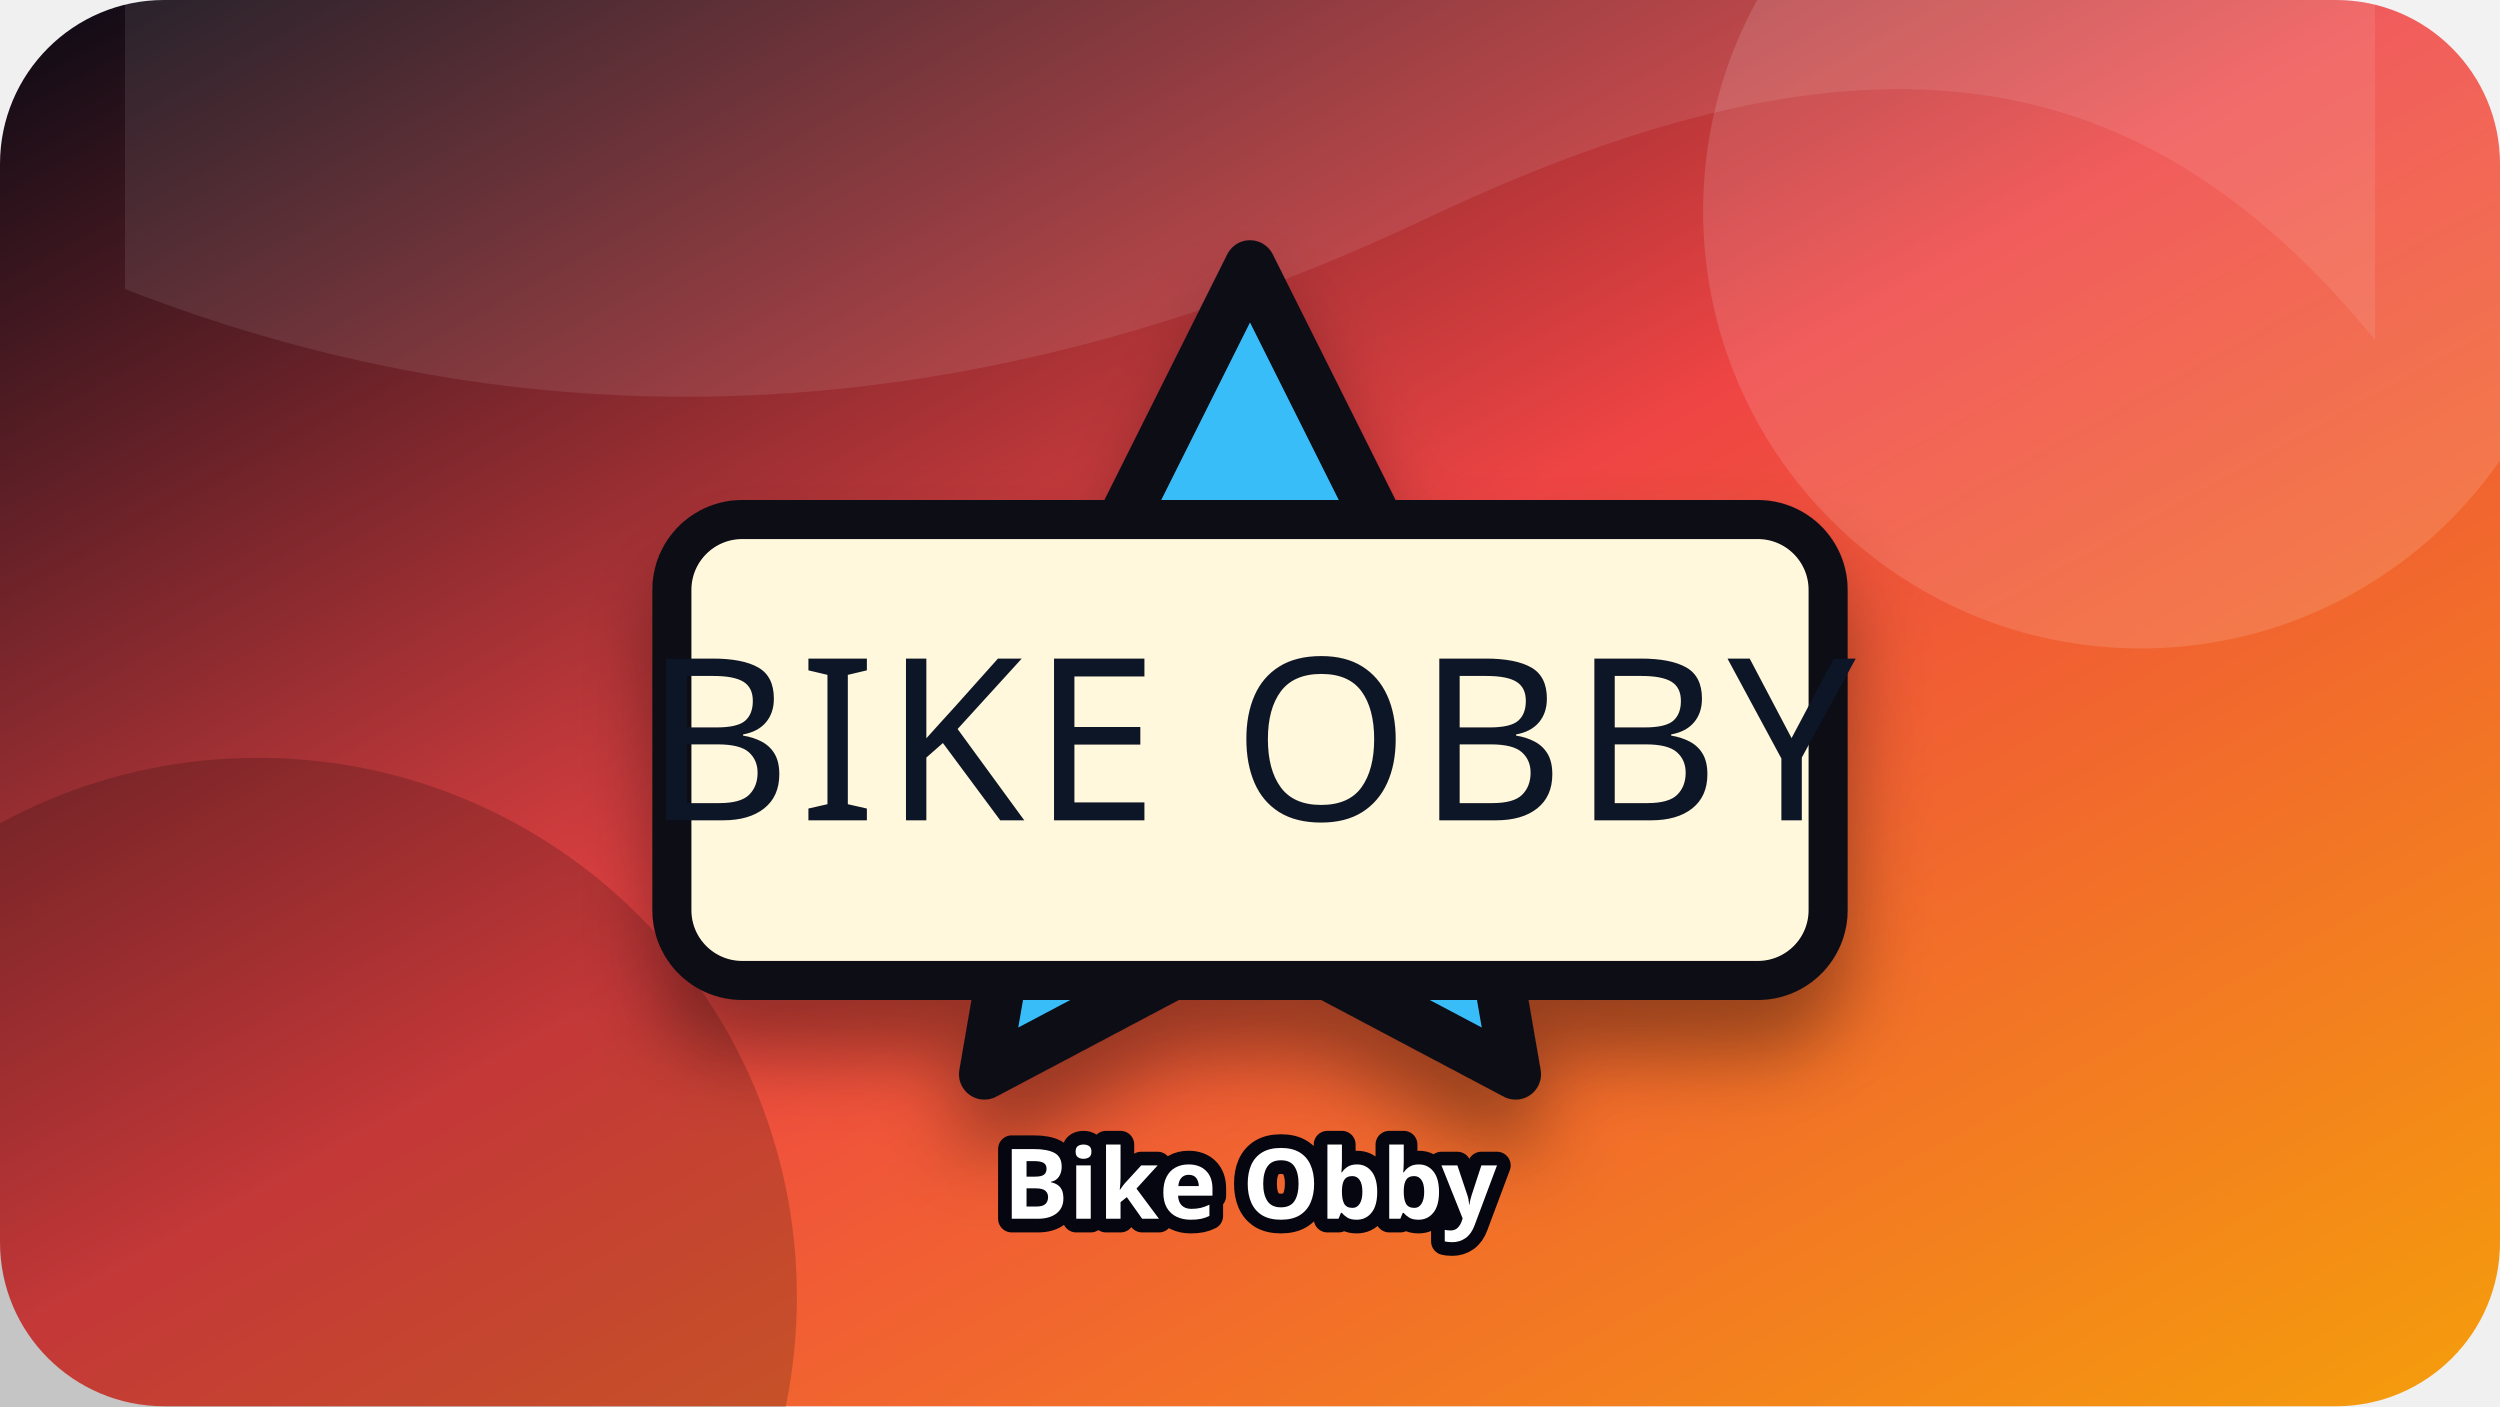
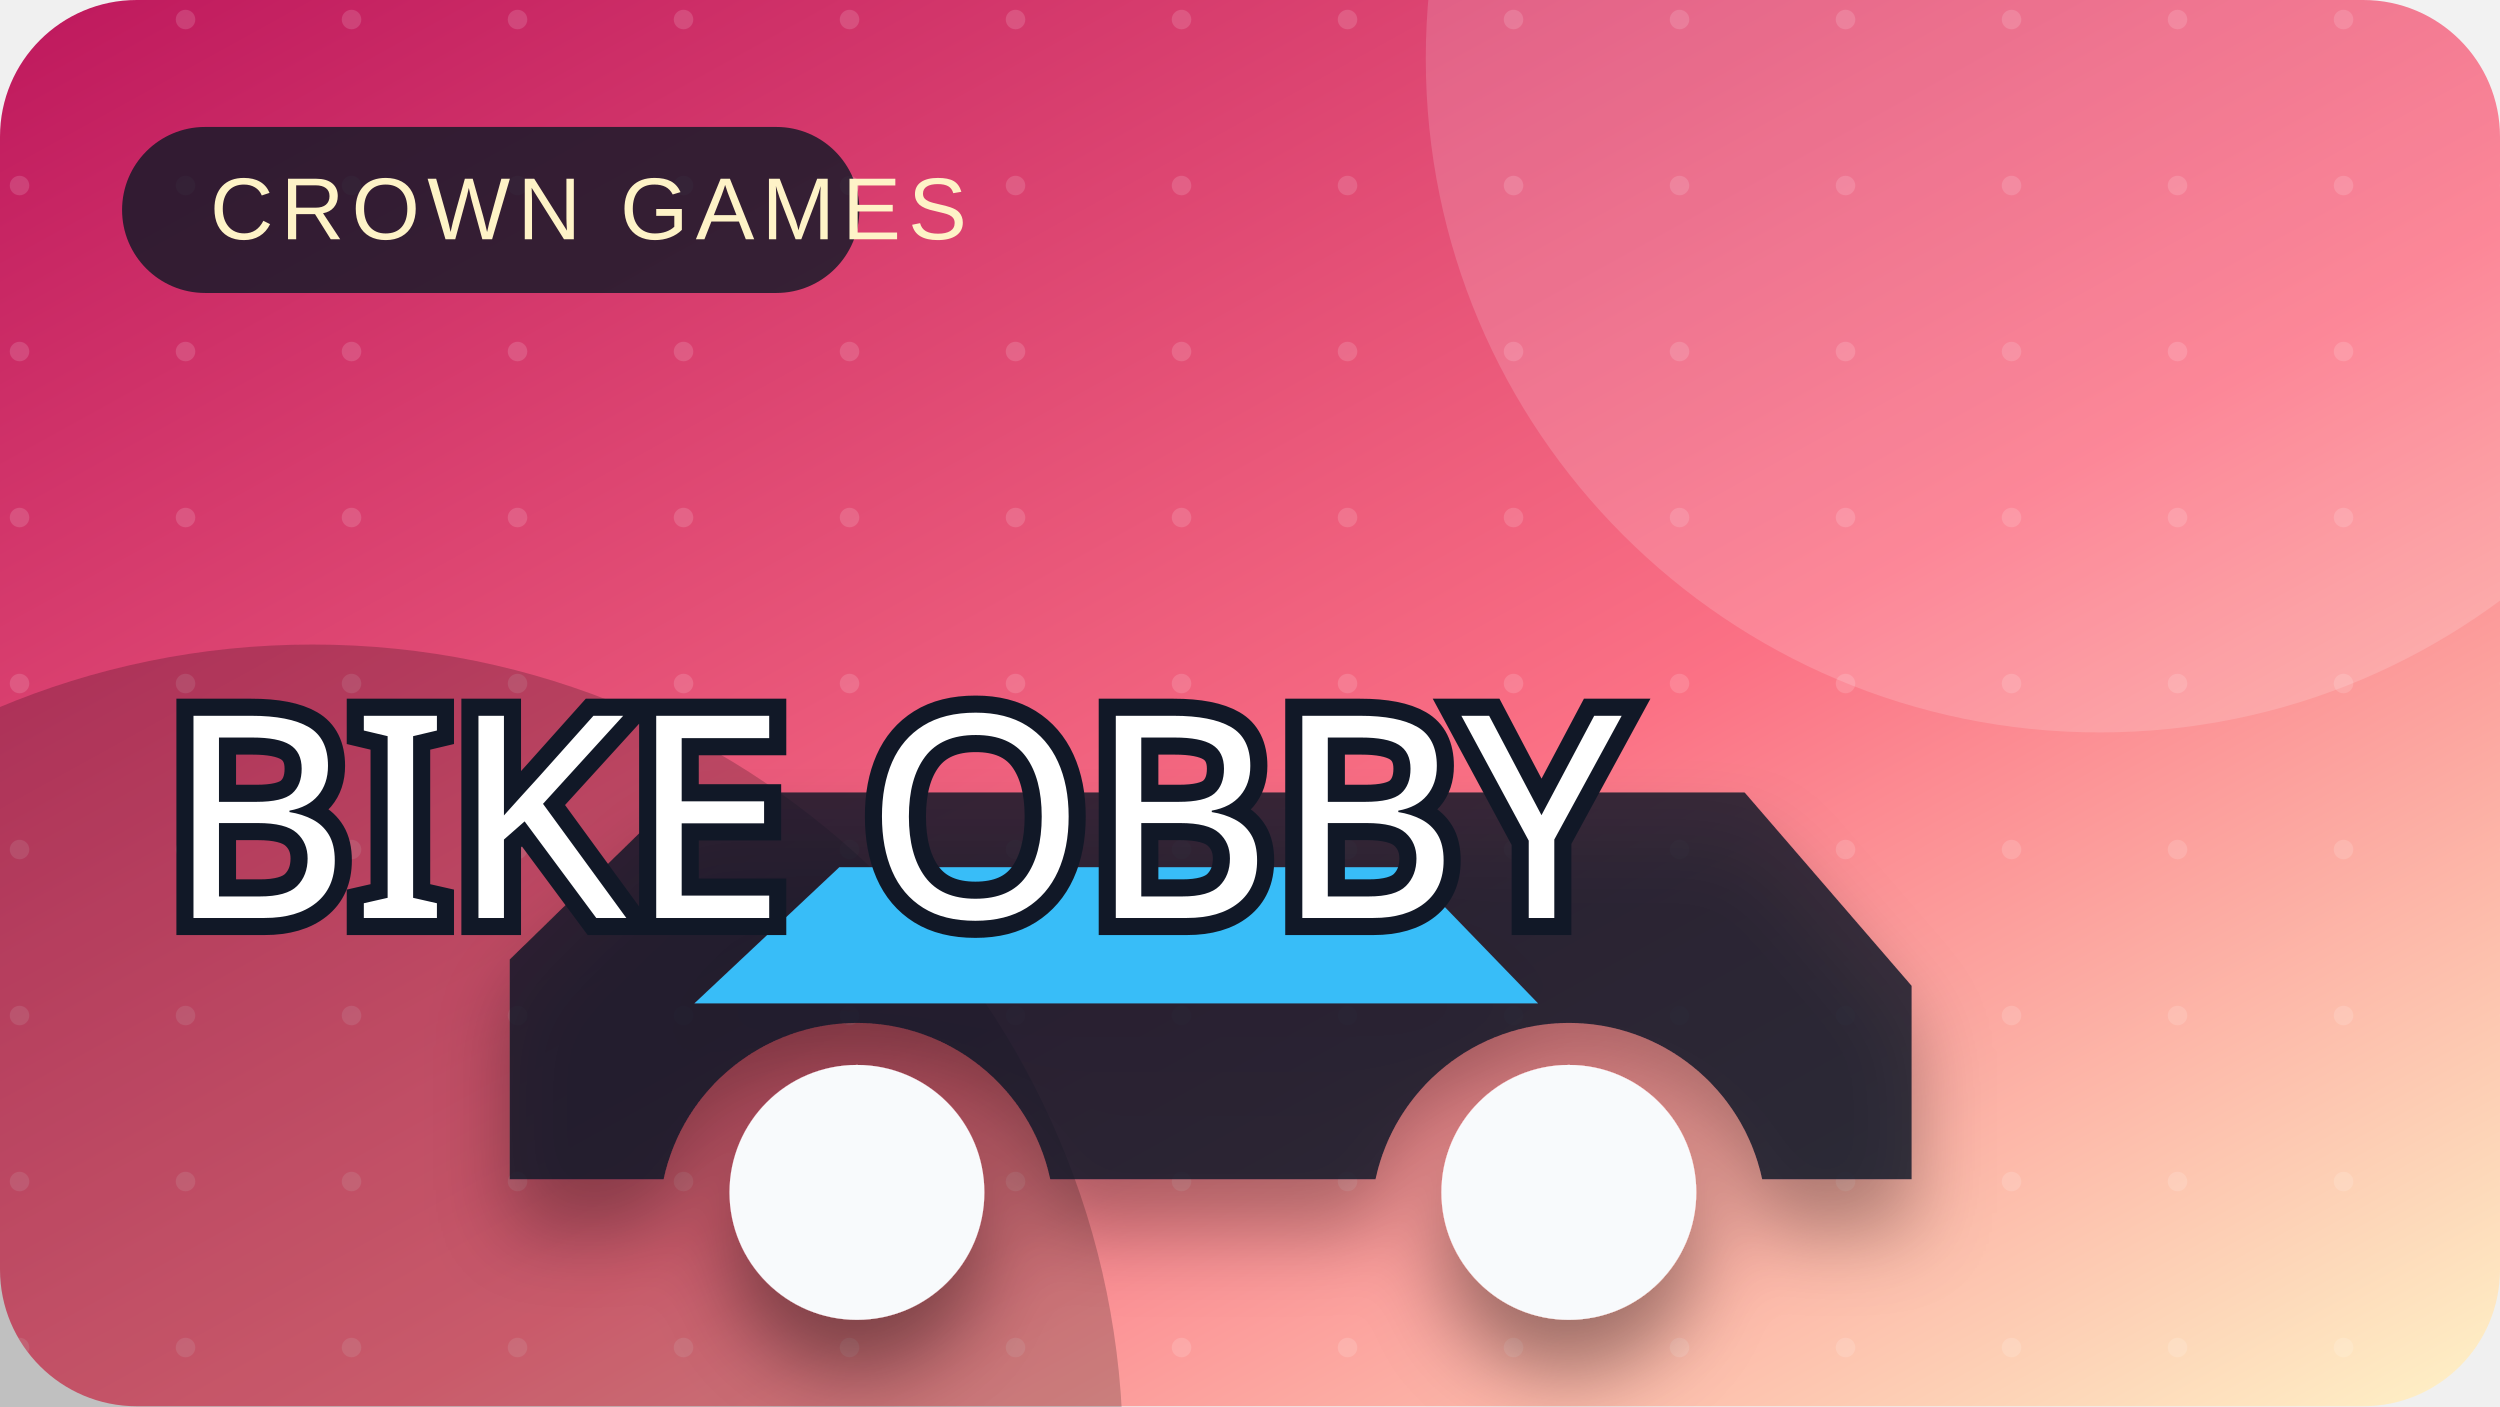
- <svg xmlns="http://www.w3.org/2000/svg" width="640" height="360" viewBox="0 0 640 360" role="img" aria-label="Bike Obby">
+ <svg xmlns="http://www.w3.org/2000/svg" width="512" height="288" viewBox="0 0 512 288" role="img" aria-label="Bike Obby">
  <defs>
-     <linearGradient id="bg" x1="0" y1="0" x2="1" y2="1">
-       <stop offset="0" stop-color="#080914" />
-       <stop offset=".48" stop-color="#ef4444" />
-       <stop offset="1" stop-color="#f59e0b" />
+     <linearGradient id="g806498209bg" x1="0" y1="0" x2="1" y2="1">
+       <stop offset="0" stop-color="#be185d" />
+       <stop offset=".58" stop-color="#fb7185" />
+       <stop offset="1" stop-color="#fef3c7" />
    </linearGradient>
-     <filter id="shadow" x="-20%" y="-20%" width="140%" height="150%">
-       <feDropShadow dx="0" dy="14" stdDeviation="10" flood-color="#000" flood-opacity=".38" />
+     <filter id="g806498209shadow" x="-20%" y="-20%" width="140%" height="140%">
+       <feDropShadow dx="0" dy="12" stdDeviation="9" flood-color="#000" flood-opacity=".38" />
    </filter>
+     <pattern id="g806498209dots" width="34" height="34" patternUnits="userSpaceOnUse">
+       <circle cx="4" cy="4" r="2" fill="#fff" opacity=".2" />
+     </pattern>
  </defs>
-   <rect width="640" height="360" rx="42" fill="url(#bg)" />
-   <circle cx="548" cy="54" r="112" fill="#fff" opacity=".13" />
-   <circle cx="66" cy="332" r="138" fill="#000" opacity=".18" />
-   <path d="M32 74c108 42 219 36 333-18s184-41 243 31v-119H32z" fill="#fff" opacity=".09" />
-   <g filter="url(#shadow)" transform="translate(0 -2)">
-     <path d="M320 70l34 68 75 11-54 53 13 75-68-36-68 36 13-75-54-53 75-11z" fill="#38bdf8" stroke="#090914" stroke-width="13" stroke-linejoin="round" />
-     <rect x="172" y="135" width="296" height="118" rx="18" fill="#fff8dc" stroke="#090914" stroke-width="10" />
-     <text x="320" y="212" text-anchor="middle" font-family="Impact, Arial Black, sans-serif" font-size="58" fill="#111827" letter-spacing="2">BIKE OBBY</text>
+   <rect width="512" height="288" rx="28" fill="url(#g806498209bg)" />
+   <rect width="512" height="288" rx="28" fill="url(#g806498209dots)" opacity=".7" />
+   <circle cx="430" cy="12" r="138" fill="#fff" opacity=".16" />
+   <circle cx="64" cy="298" r="166" fill="#000" opacity=".2" />
+   <g filter="url(#g806498209shadow)" transform="translate(18 -6) scale(.9)">
+     <path d="M135 187h242l38 44v44h-34a45 45 0 0 0-88 0h-74a45 45 0 0 0-88 0H96v-50l39-38z" fill="#111827" opacity=".82" />
+     <circle cx="175" cy="278" r="29" fill="#f8fafc" />
+     <circle cx="337" cy="278" r="29" fill="#f8fafc" />
+     <path d="M171 204h129l30 31H138l33-31z" fill="#38bdf8" />
  </g>
-   <text x="320" y="312" text-anchor="middle" font-family="Trebuchet MS, Verdana, sans-serif" font-size="25" font-weight="900" fill="#fff" paint-order="stroke" stroke="#05060f" stroke-width="7" stroke-linejoin="round">Bike Obby</text>
+   <rect x="25" y="26" width="151" height="34" rx="17" fill="#111827" opacity=".82" />
+   <text x="43" y="49" font-size="18" font-family="Arial Black, Arial, sans-serif" fill="#fef3c7" letter-spacing="1.5">CROWN GAMES</text>
+   <text x="34" y="188" font-size="58" font-family="Impact, Arial Black, sans-serif" fill="#fff" stroke="#111827" stroke-width="7" paint-order="stroke" letter-spacing=".5">BIKE OBBY</text>
</svg>
